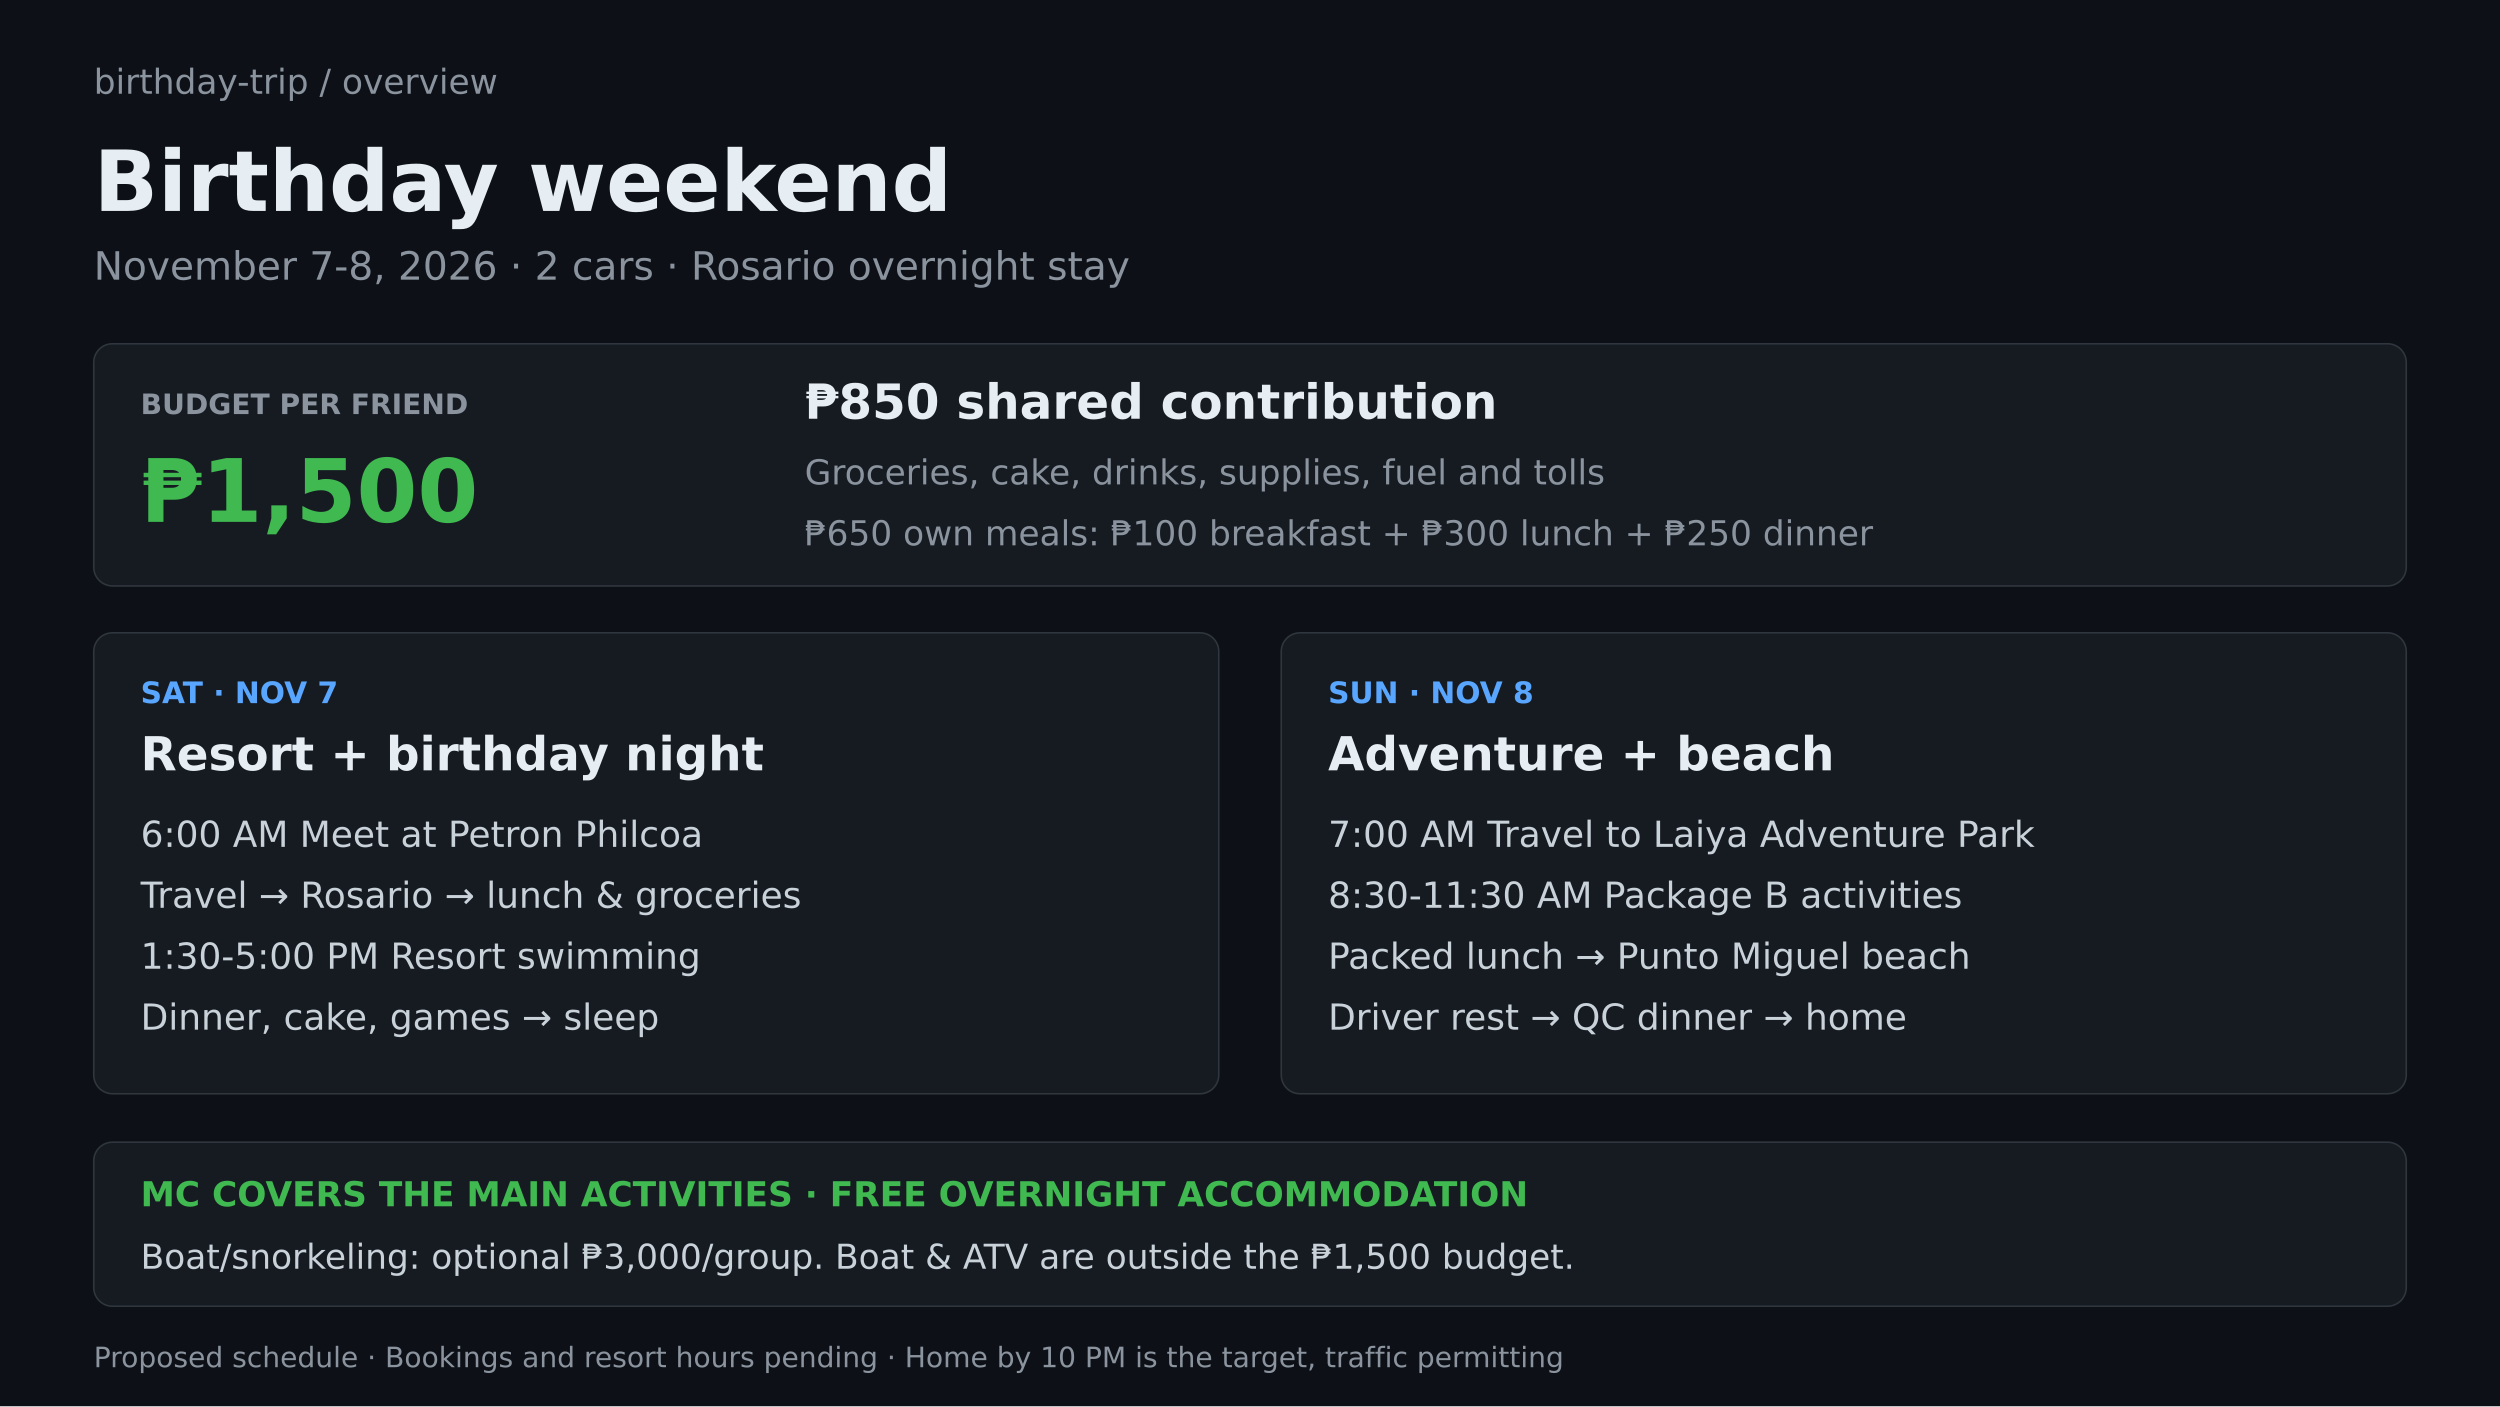
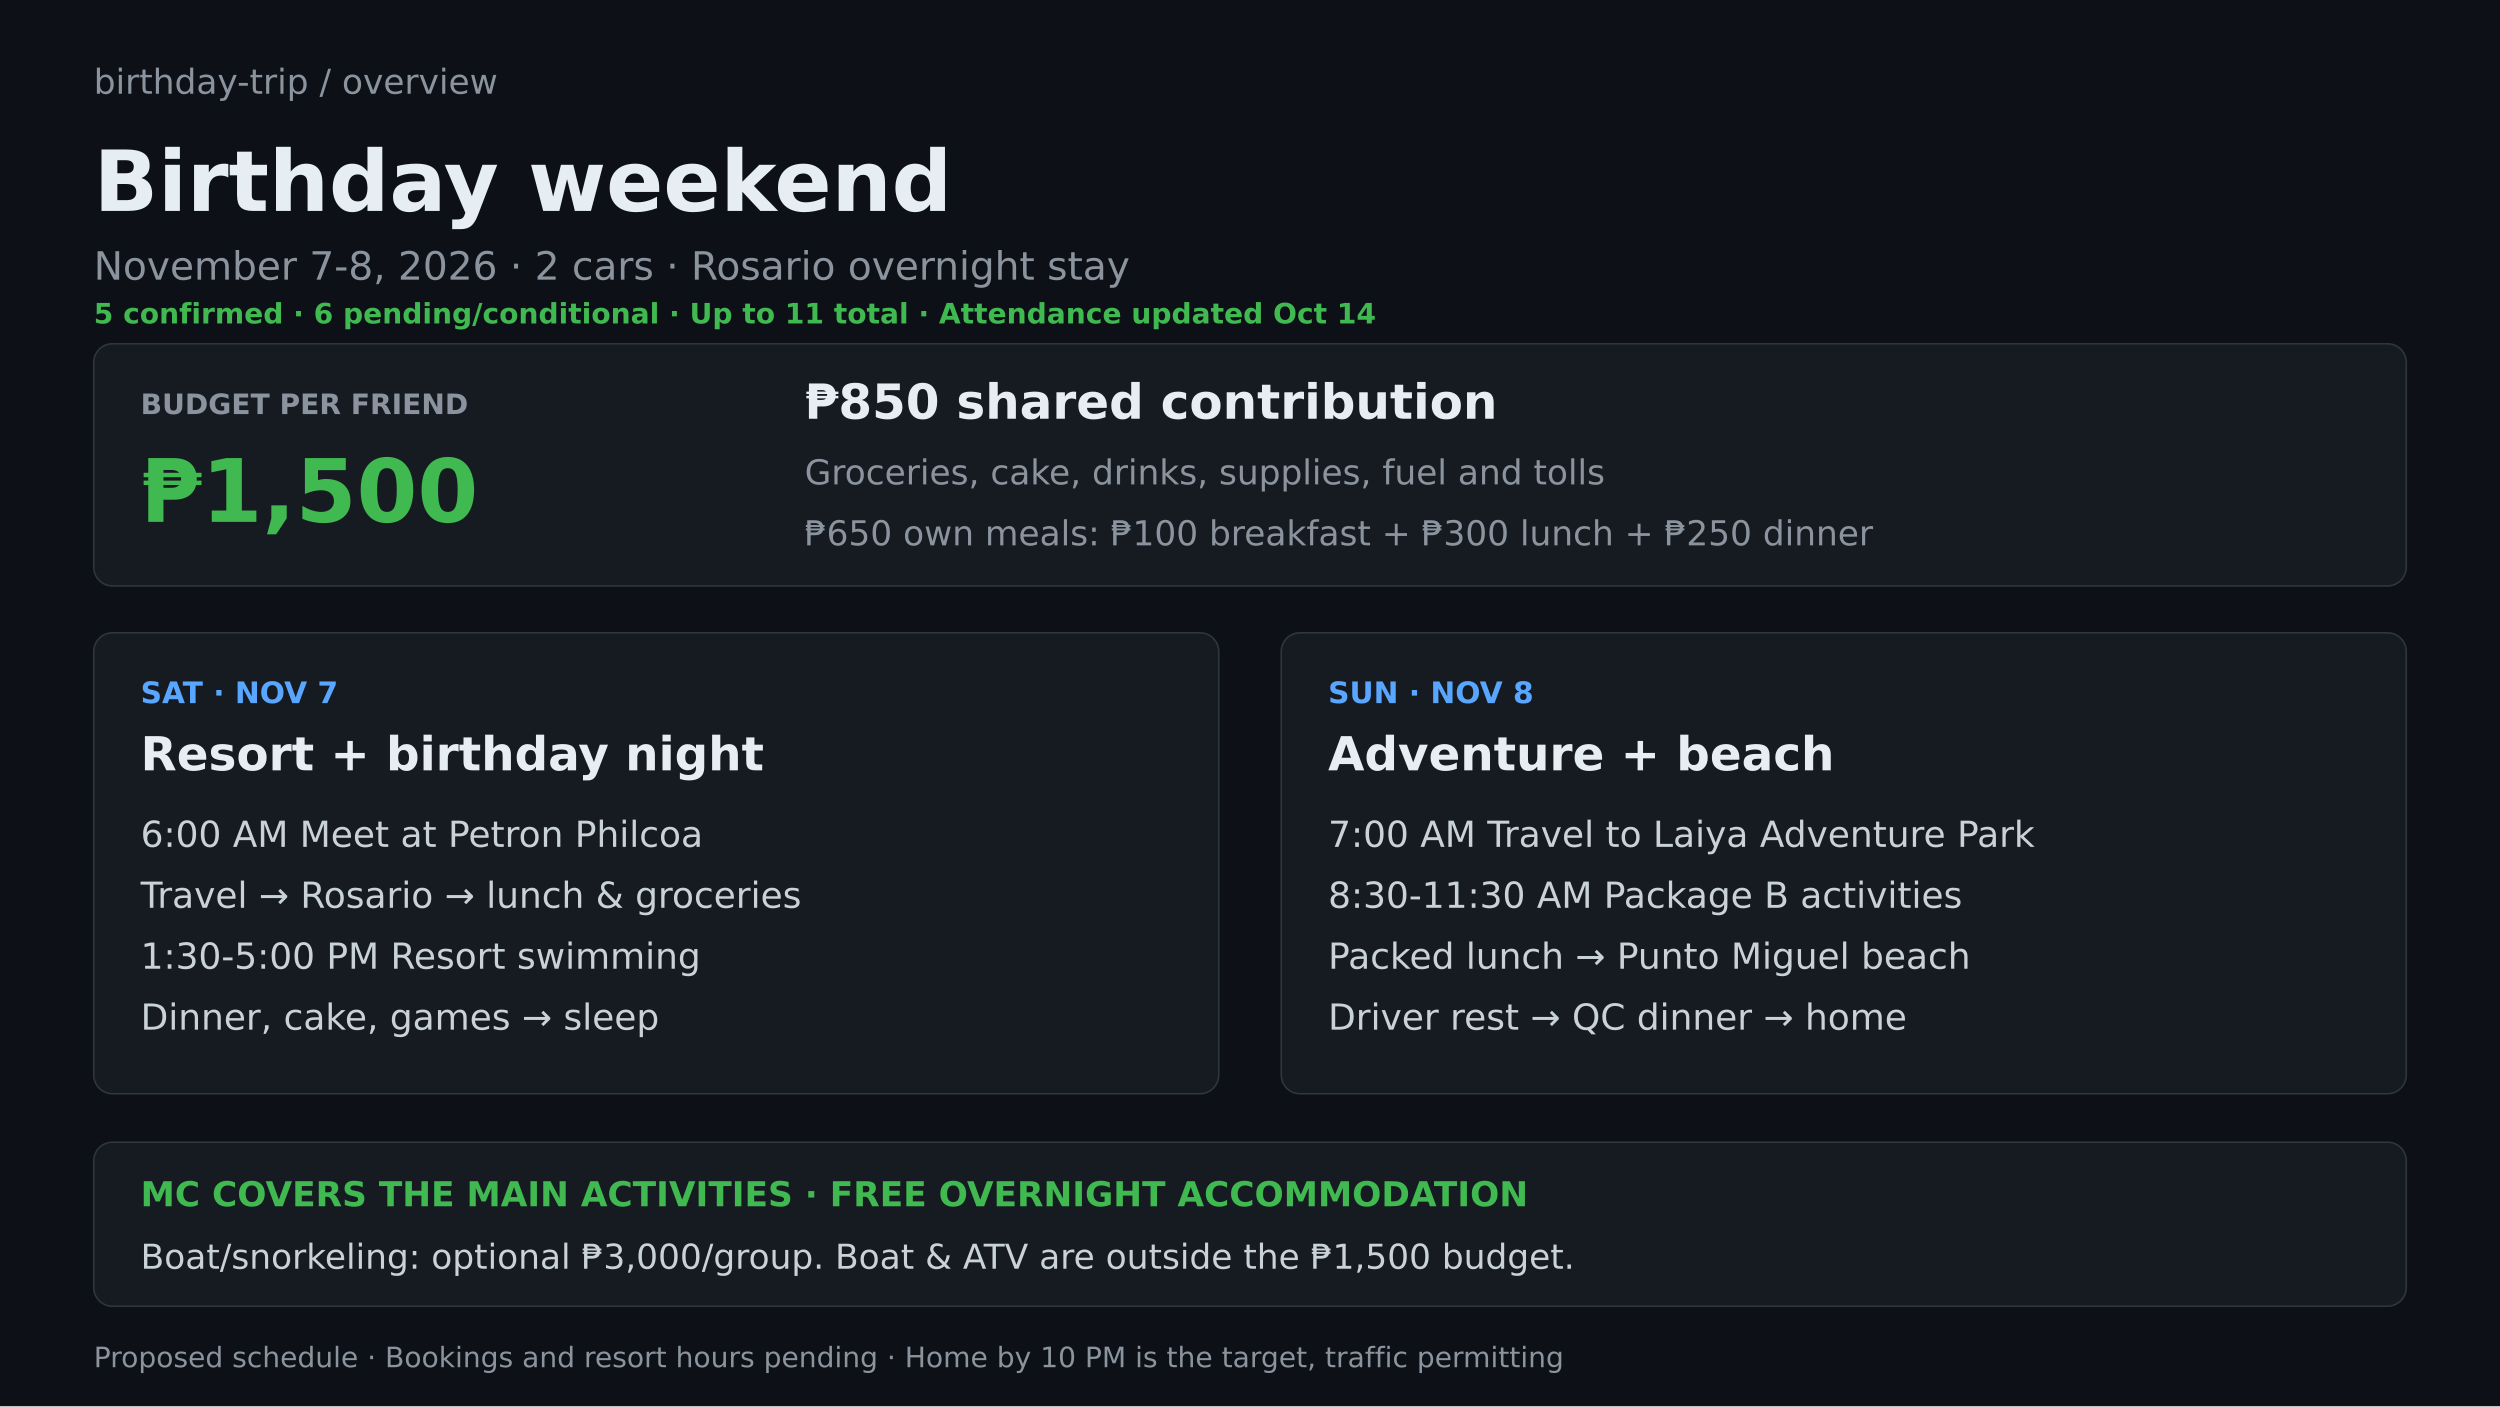
<svg xmlns="http://www.w3.org/2000/svg" width="1600" height="900" viewBox="0 0 1600 900" role="img" aria-labelledby="title desc">
  <rect width="1600" height="900" fill="#0d1117" />
  <text x="60" y="60" fill="#8b949e" font-family="DejaVu Sans, Arial, sans-serif" font-size="22" font-weight="400">birthday-trip / overview</text>
  <text x="60" y="135" fill="#e6edf3" font-family="DejaVu Sans, Arial, sans-serif" font-size="54" font-weight="700">Birthday weekend</text>
  <text x="60" y="179" fill="#8b949e" font-family="DejaVu Sans, Arial, sans-serif" font-size="25" font-weight="400">November 7-8, 2026  ·  2 cars  ·  Rosario overnight stay</text>
+   <text x="60" y="207" fill="#3fb950" font-family="DejaVu Sans, Arial, sans-serif" font-size="18" font-weight="700">5 confirmed · 6 pending/conditional · Up to 11 total · Attendance updated Oct 14</text>
  <rect x="60" y="220" width="1480" height="155" rx="12" fill="#161b22" stroke="#30363d" />
  <text x="90" y="265" fill="#8b949e" font-family="DejaVu Sans, Arial, sans-serif" font-size="18" font-weight="700">BUDGET PER FRIEND</text>
  <text x="90" y="334" fill="#3fb950" font-family="DejaVu Sans, Arial, sans-serif" font-size="56" font-weight="700">₱1,500</text>
  <text x="515" y="268" fill="#e6edf3" font-family="DejaVu Sans, Arial, sans-serif" font-size="31" font-weight="700">₱850 shared contribution</text>
  <text x="515" y="310" fill="#8b949e" font-family="DejaVu Sans, Arial, sans-serif" font-size="22" font-weight="400">Groceries, cake, drinks, supplies, fuel and tolls</text>
  <text x="515" y="349" fill="#8b949e" font-family="DejaVu Sans, Arial, sans-serif" font-size="22" font-weight="400">₱650 own meals: ₱100 breakfast + ₱300 lunch + ₱250 dinner</text>
  <rect x="60" y="405" width="720" height="295" rx="12" fill="#161b22" stroke="#30363d" />
  <text x="90" y="450" fill="#58a6ff" font-family="DejaVu Sans, Arial, sans-serif" font-size="19" font-weight="700">SAT · NOV 7</text>
  <text x="90" y="493" fill="#e6edf3" font-family="DejaVu Sans, Arial, sans-serif" font-size="30" font-weight="700">Resort + birthday night</text>
  <text x="90" y="542" fill="#c9d1d9" font-family="DejaVu Sans, Arial, sans-serif" font-size="23" font-weight="400">6:00 AM  Meet at Petron Philcoa</text>
  <text x="90" y="581" fill="#c9d1d9" font-family="DejaVu Sans, Arial, sans-serif" font-size="23" font-weight="400">Travel → Rosario → lunch &amp; groceries</text>
  <text x="90" y="620" fill="#c9d1d9" font-family="DejaVu Sans, Arial, sans-serif" font-size="23" font-weight="400">1:30-5:00 PM  Resort swimming</text>
  <text x="90" y="659" fill="#c9d1d9" font-family="DejaVu Sans, Arial, sans-serif" font-size="23" font-weight="400">Dinner, cake, games → sleep</text>
  <rect x="820" y="405" width="720" height="295" rx="12" fill="#161b22" stroke="#30363d" />
  <text x="850" y="450" fill="#58a6ff" font-family="DejaVu Sans, Arial, sans-serif" font-size="19" font-weight="700">SUN · NOV 8</text>
  <text x="850" y="493" fill="#e6edf3" font-family="DejaVu Sans, Arial, sans-serif" font-size="30" font-weight="700">Adventure + beach</text>
  <text x="850" y="542" fill="#c9d1d9" font-family="DejaVu Sans, Arial, sans-serif" font-size="23" font-weight="400">7:00 AM  Travel to Laiya Adventure Park</text>
  <text x="850" y="581" fill="#c9d1d9" font-family="DejaVu Sans, Arial, sans-serif" font-size="23" font-weight="400">8:30-11:30 AM  Package B activities</text>
  <text x="850" y="620" fill="#c9d1d9" font-family="DejaVu Sans, Arial, sans-serif" font-size="23" font-weight="400">Packed lunch → Punto Miguel beach</text>
  <text x="850" y="659" fill="#c9d1d9" font-family="DejaVu Sans, Arial, sans-serif" font-size="23" font-weight="400">Driver rest → QC dinner → home</text>
  <rect x="60" y="731" width="1480" height="105" rx="12" fill="#161b22" stroke="#30363d" />
  <text x="90" y="772" fill="#3fb950" font-family="DejaVu Sans, Arial, sans-serif" font-size="22" font-weight="700">MC COVERS THE MAIN ACTIVITIES · FREE OVERNIGHT ACCOMMODATION</text>
  <text x="90" y="812" fill="#c9d1d9" font-family="DejaVu Sans, Arial, sans-serif" font-size="22" font-weight="400">Boat/snorkeling: optional ₱3,000/group. Boat &amp; ATV are outside the ₱1,500 budget.</text>
  <text x="60" y="875" fill="#8b949e" font-family="DejaVu Sans, Arial, sans-serif" font-size="18" font-weight="400">Proposed schedule · Bookings and resort hours pending · Home by 10 PM is the target, traffic permitting</text>
</svg>
